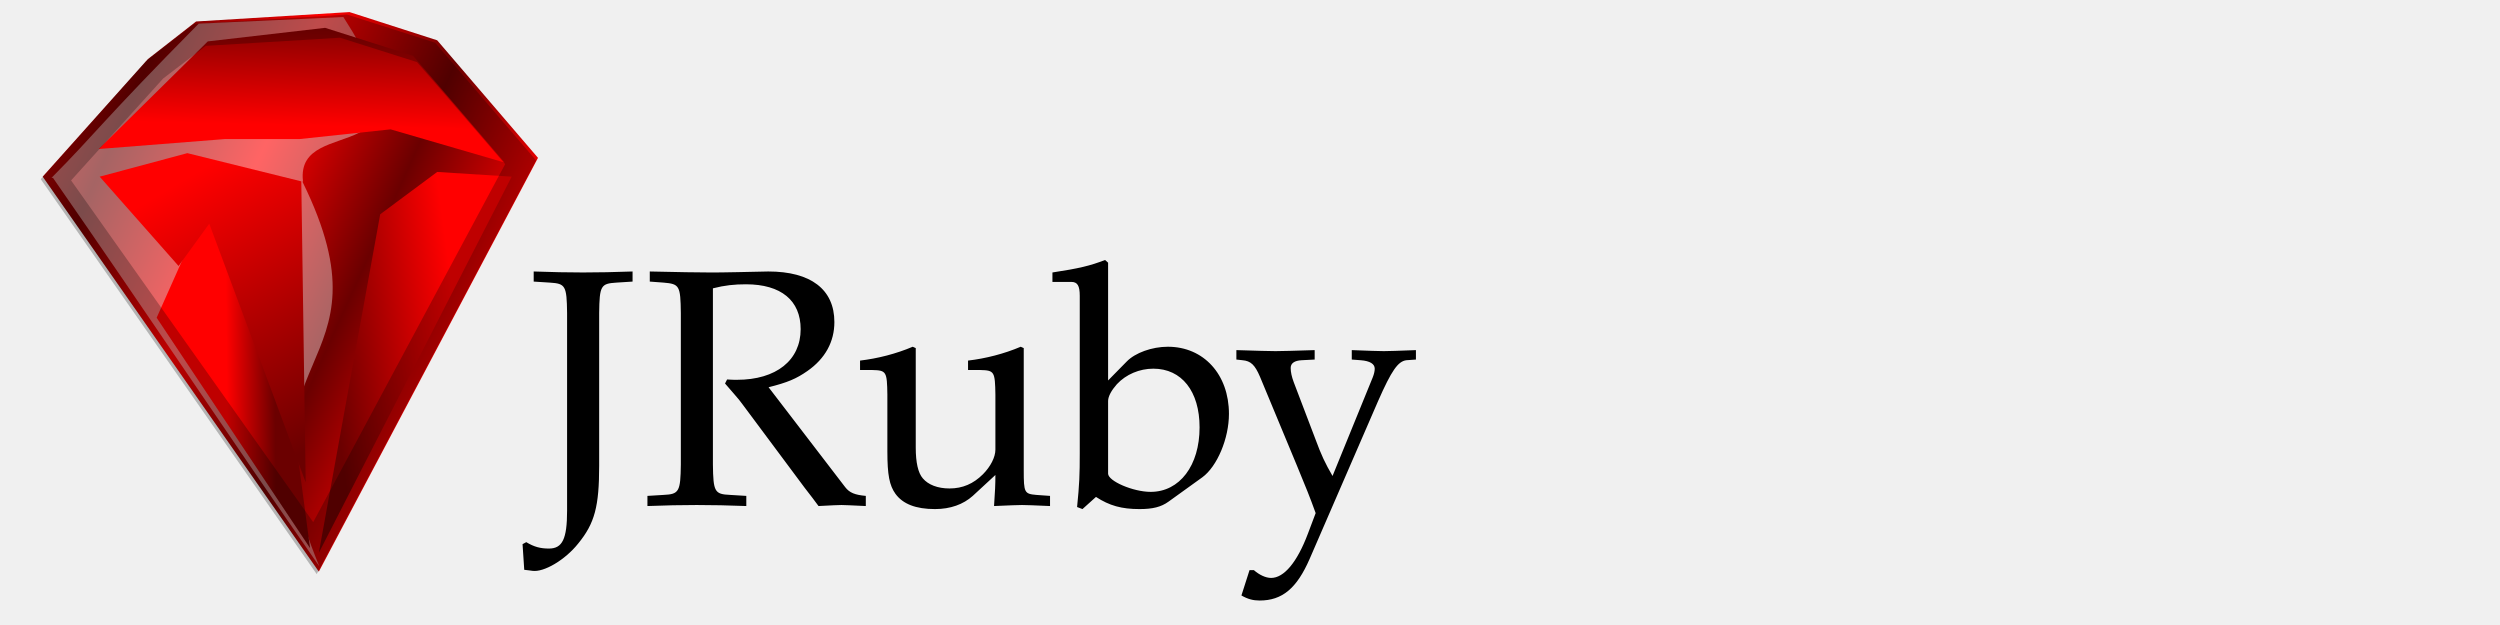
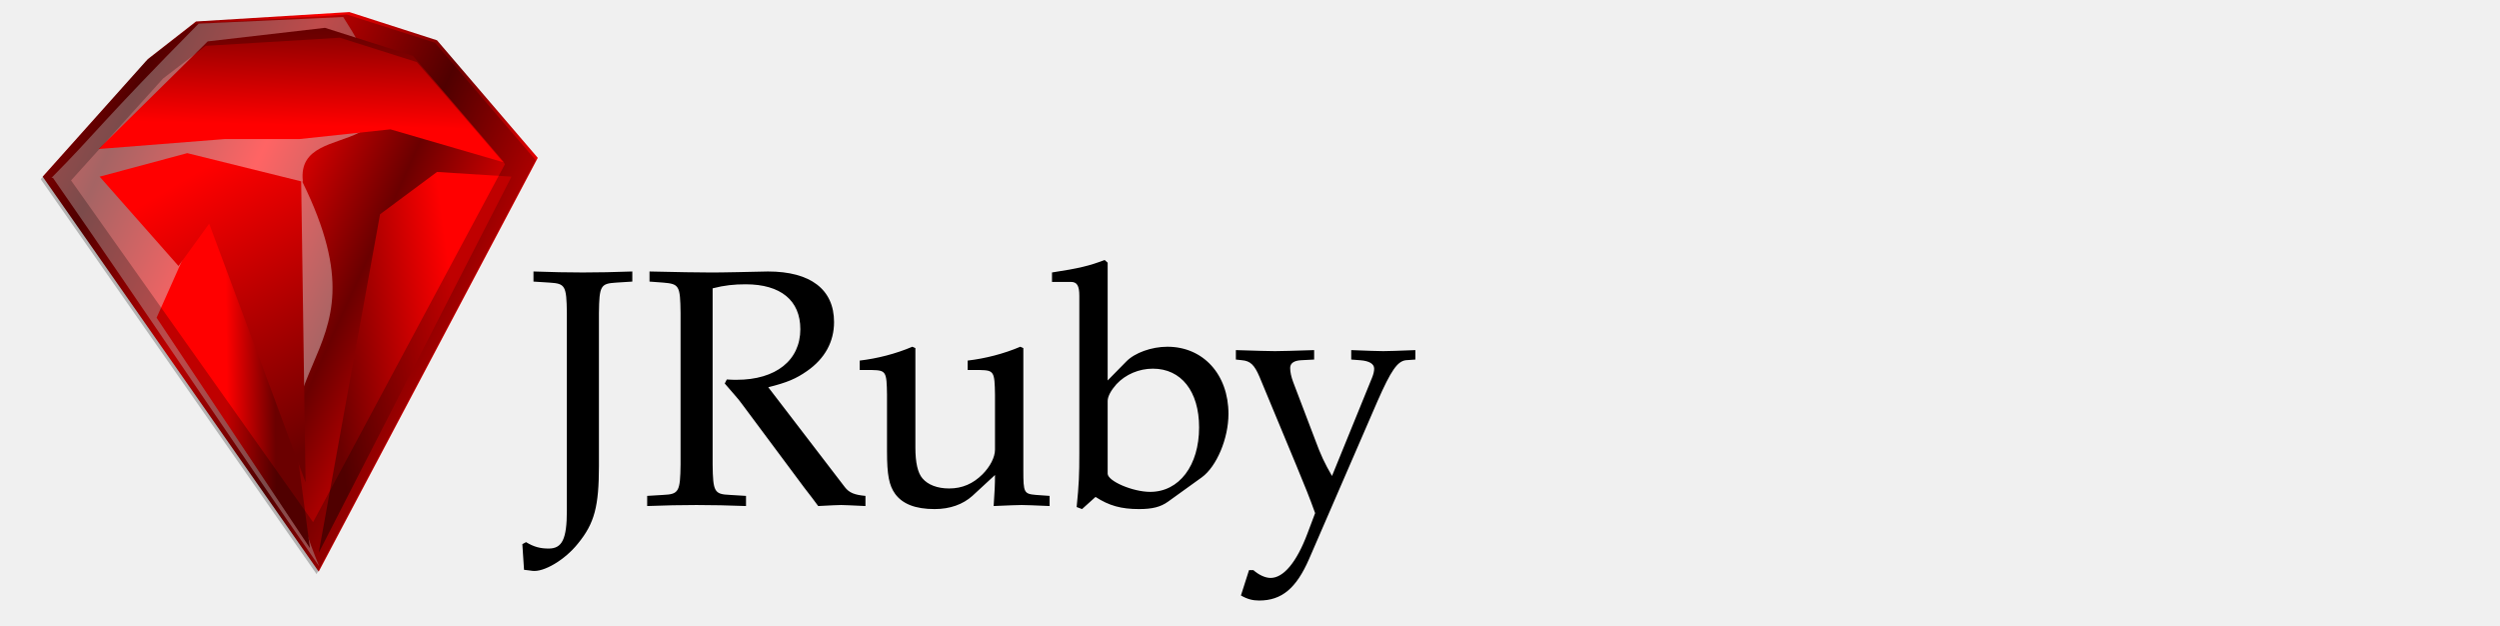
- <svg xmlns="http://www.w3.org/2000/svg" xmlns:xlink="http://www.w3.org/1999/xlink" height="200pt" id="svg1" width="800pt">
+ <svg xmlns="http://www.w3.org/2000/svg" xmlns:xlink="http://www.w3.org/1999/xlink" id="svg1" width="1066.667" height="266.667">
  <defs id="defs3">
    <linearGradient id="linearGradient2241">
-       <stop id="stop2242" offset="0" style="stop-color:#63efff;stop-opacity:1;" />
-       <stop id="stop2243" offset="1" style="stop-color:#003ec3;stop-opacity:1;" />
+       <stop id="stop2242" offset="0" style="stop-color:#63efff;stop-opacity:1" />
+       <stop id="stop2243" offset="1" style="stop-color:#003ec3;stop-opacity:1" />
    </linearGradient>
    <linearGradient id="linearGradient2177">
-       <stop id="stop2178" offset="0" style="stop-color:#ffffff;stop-opacity:1;" />
-       <stop id="stop2179" offset="1" style="stop-color:#ffffff;stop-opacity:0;" />
+       <stop id="stop2178" offset="0" style="stop-color:#fff;stop-opacity:1" />
+       <stop id="stop2179" offset="1" style="stop-color:#fff;stop-opacity:0" />
    </linearGradient>
    <linearGradient id="linearGradient2166">
-       <stop id="stop2167" offset="0" style="stop-color:#ffffff;stop-opacity:1;" />
-       <stop id="stop2168" offset="1" style="stop-color:#ffffff;stop-opacity:0;" />
+       <stop id="stop2167" offset="0" style="stop-color:#fff;stop-opacity:1" />
+       <stop id="stop2168" offset="1" style="stop-color:#fff;stop-opacity:0" />
    </linearGradient>
    <linearGradient id="linearGradient2158">
-       <stop id="stop2159" offset="0" style="stop-color:#ff0000;stop-opacity:1;" />
-       <stop id="stop2160" offset="1" style="stop-color:#6b0000;stop-opacity:1;" />
+       <stop id="stop2159" offset="0" style="stop-color:red;stop-opacity:1" />
+       <stop id="stop2160" offset="1" style="stop-color:#6b0000;stop-opacity:1" />
    </linearGradient>
-     <linearGradient id="linearGradient2240" spreadMethod="reflect" x1="0.451" x2="0.697" xlink:href="#linearGradient2158" y1="0.234" y2="0.359" />
-     <linearGradient id="linearGradient2244" x1="0.435" x2="0.495" xlink:href="#linearGradient2158" y1="0.719" y2="-0.175" />
-     <linearGradient id="linearGradient2245" x1="0.8" x2="0.157" xlink:href="#linearGradient2158" y1="0.711" y2="0.883" />
-     <linearGradient id="linearGradient2246" x1="0.453" x2="0.766" xlink:href="#linearGradient2158" y1="0.312" y2="0.305" />
-     <linearGradient id="linearGradient2258" x1="0.523" x2="0.86" xlink:href="#linearGradient2158" y1="0.039" y2="0.953" />
+     <linearGradient id="linearGradient2240" x1=".451" x2=".697" y1=".234" y2=".359" spreadMethod="reflect" xlink:href="#linearGradient2158" />
+     <linearGradient id="linearGradient2244" x1=".435" x2=".495" y1=".719" y2="-.175" xlink:href="#linearGradient2158" />
+     <linearGradient id="linearGradient2245" x1=".8" x2=".157" y1=".711" y2=".883" xlink:href="#linearGradient2158" />
+     <linearGradient id="linearGradient2246" x1=".453" x2=".766" y1=".313" y2=".305" xlink:href="#linearGradient2158" />
+     <linearGradient id="linearGradient2258" x1=".523" x2=".86" y1=".039" y2=".953" xlink:href="#linearGradient2158" />
  </defs>
-   <path d="M 63.095,25.215 L 18.211,75.373 L 136.032,243.902 L 229.541,67.348 L 186.527,17.19 L 149.123,5.153 L 83.667,9.165 L 63.095,25.215 z " id="path2236" style="fill:url(#linearGradient2240);fill-opacity:1.0;fill-rule:evenodd;stroke:none;stroke-width:1pt;stroke-linecap:butt;stroke-linejoin:miter;stroke-opacity:1" />
-   <path d="M 146.491,7.247 C 134.988,7.887 96.25,9.484 84.747,10.124 C 43.275,52.051 40.735,57.006 21.966,75.889 C 22.849,75.943 21.701,75.847 22.604,75.889 C 60.359,130.19 98.525,187.401 136.28,241.702 C 97.579,148.782 169.68,160.201 129.101,77.647 C 129.857,77.684 128.519,77.203 129.26,77.248 C 125.93,47.163 190.688,75.738 146.491,7.247 z " id="path2263" style="fill:#ffffff;fill-opacity:0.394;fill-rule:evenodd;stroke:none;stroke-width:1pt;stroke-linecap:butt;stroke-linejoin:miter;stroke-opacity:1;" />
-   <path d="M 66.836,135.562 L 87.407,89.417 L 111.72,151.612 L 126.681,191.738 L 132.292,233.87 L 66.836,135.562 z " id="path2237" style="fill:url(#linearGradient2246);fill-opacity:1.0;fill-rule:evenodd;stroke:none;stroke-width:1pt;stroke-linecap:butt;stroke-linejoin:miter;stroke-opacity:1" />
-   <path d="M 136.032,235.877 L 162.214,91.423 L 186.527,73.367 L 218.32,75.373 L 136.032,235.877 z " id="path2238" style="fill:url(#linearGradient2245);fill-opacity:1.0;fill-rule:evenodd;stroke:none;stroke-width:1pt;stroke-linecap:butt;stroke-linejoin:miter;stroke-opacity:1" />
-   <path d="M 42.124,63.571 L 96.139,59.322 L 127.932,59.322 L 166.656,55.192 L 215.28,69.354 L 176.227,23.799 L 138.713,11.879 L 88.659,17.662 L 42.124,63.571 z " id="path2239" style="fill:url(#linearGradient2244);fill-opacity:1.0;fill-rule:evenodd;stroke:none;stroke-width:1pt;stroke-linecap:butt;stroke-linejoin:miter;stroke-opacity:1" />
-   <path d="M 148.071,6.212 L 82.851,10.217 L 62.189,26.24 L 17.381,76.446 L 135.126,244.955 L 228.725,68.435 L 185.66,18.229 L 148.071,6.212 z M 145.084,16.092 L 177.943,26.507 L 215.532,70.037 L 133.633,222.79 L 30.326,76.98 L 69.657,33.451 L 87.829,19.564 L 145.084,16.092 z " id="path2250" style="fill:#000000;fill-opacity:0.253;fill-rule:evenodd;stroke:none;stroke-width:1pt;stroke-linecap:butt;stroke-linejoin:miter;stroke-opacity:1;" />
-   <path d="M 128.551,77.379 L 130.421,205.782 L 89.278,95.436 L 76.186,113.493 L 42.523,75.373 L 79.927,65.341 L 128.551,77.379 z " id="path2257" style="fill:url(#linearGradient2258);fill-opacity:1.0;fill-rule:evenodd;stroke:none;stroke-width:1pt;stroke-linecap:butt;stroke-linejoin:miter;stroke-opacity:1" />
-   <text xml:space="preserve" style="font-size:144px;font-style:normal;font-variant:normal;font-weight:normal;font-stretch:normal;text-align:start;line-height:125%;writing-mode:lr-tb;text-anchor:start;fill:#000000;fill-opacity:1;stroke:none;stroke-width:1px;stroke-linecap:butt;stroke-linejoin:miter;stroke-opacity:1;font-family:URW Palladio L" x="225.114" y="215.473" id="text8642">
+   <path id="path2236" d="M 63.095,25.215 L 18.211,75.373 L 136.032,243.902 L 229.541,67.348 L 186.527,17.19 L 149.123,5.153 L 83.667,9.165 L 63.095,25.215 z" style="fill:url(#linearGradient2240);fill-opacity:1;fill-rule:evenodd;stroke:none;stroke-width:1pt;stroke-linecap:butt;stroke-linejoin:miter;stroke-opacity:1" />
+   <path id="path2263" d="M 146.491,7.247 C 134.988,7.887 96.25,9.484 84.747,10.124 C 43.275,52.051 40.735,57.006 21.966,75.889 C 22.849,75.943 21.701,75.847 22.604,75.889 C 60.359,130.19 98.525,187.401 136.28,241.702 C 97.579,148.782 169.68,160.201 129.101,77.647 C 129.857,77.684 128.519,77.203 129.26,77.248 C 125.93,47.163 190.688,75.738 146.491,7.247 z" style="fill:#fff;fill-opacity:.394;fill-rule:evenodd;stroke:none;stroke-width:1pt;stroke-linecap:butt;stroke-linejoin:miter;stroke-opacity:1" />
+   <path id="path2237" d="M 66.836,135.562 L 87.407,89.417 L 111.72,151.612 L 126.681,191.738 L 132.292,233.87 L 66.836,135.562 z" style="fill:url(#linearGradient2246);fill-opacity:1;fill-rule:evenodd;stroke:none;stroke-width:1pt;stroke-linecap:butt;stroke-linejoin:miter;stroke-opacity:1" />
+   <path id="path2238" d="M 136.032,235.877 L 162.214,91.423 L 186.527,73.367 L 218.32,75.373 L 136.032,235.877 z" style="fill:url(#linearGradient2245);fill-opacity:1;fill-rule:evenodd;stroke:none;stroke-width:1pt;stroke-linecap:butt;stroke-linejoin:miter;stroke-opacity:1" />
+   <path id="path2239" d="M 42.124,63.571 L 96.139,59.322 L 127.932,59.322 L 166.656,55.192 L 215.28,69.354 L 176.227,23.799 L 138.713,11.879 L 88.659,17.662 L 42.124,63.571 z" style="fill:url(#linearGradient2244);fill-opacity:1;fill-rule:evenodd;stroke:none;stroke-width:1pt;stroke-linecap:butt;stroke-linejoin:miter;stroke-opacity:1" />
+   <path id="path2250" d="M 148.071,6.212 L 82.851,10.217 L 62.189,26.24 L 17.381,76.446 L 135.126,244.955 L 228.725,68.435 L 185.66,18.229 L 148.071,6.212 z M 145.084,16.092 L 177.943,26.507 L 215.532,70.037 L 133.633,222.79 L 30.326,76.98 L 69.657,33.451 L 87.829,19.564 L 145.084,16.092 z" style="fill:#000;fill-opacity:.253;fill-rule:evenodd;stroke:none;stroke-width:1pt;stroke-linecap:butt;stroke-linejoin:miter;stroke-opacity:1" />
+   <path id="path2257" d="M 128.551,77.379 L 130.421,205.782 L 89.278,95.436 L 76.186,113.493 L 42.523,75.373 L 79.927,65.341 L 128.551,77.379 z" style="fill:url(#linearGradient2258);fill-opacity:1;fill-rule:evenodd;stroke:none;stroke-width:1pt;stroke-linecap:butt;stroke-linejoin:miter;stroke-opacity:1" />
+   <text style="font-size:144px;font-style:normal;font-variant:normal;font-weight:400;font-stretch:normal;text-align:start;line-height:125%;writing-mode:lr-tb;text-anchor:start;fill:#000;fill-opacity:1;stroke:none;stroke-width:1px;stroke-linecap:butt;stroke-linejoin:miter;stroke-opacity:1;font-family:URW Palladio L" id="text8642" x="225.114" y="215.473" xml:space="preserve">
    <tspan id="tspan8644" x="225.114" y="215.473">JRuby</tspan>
  </text>
</svg>
